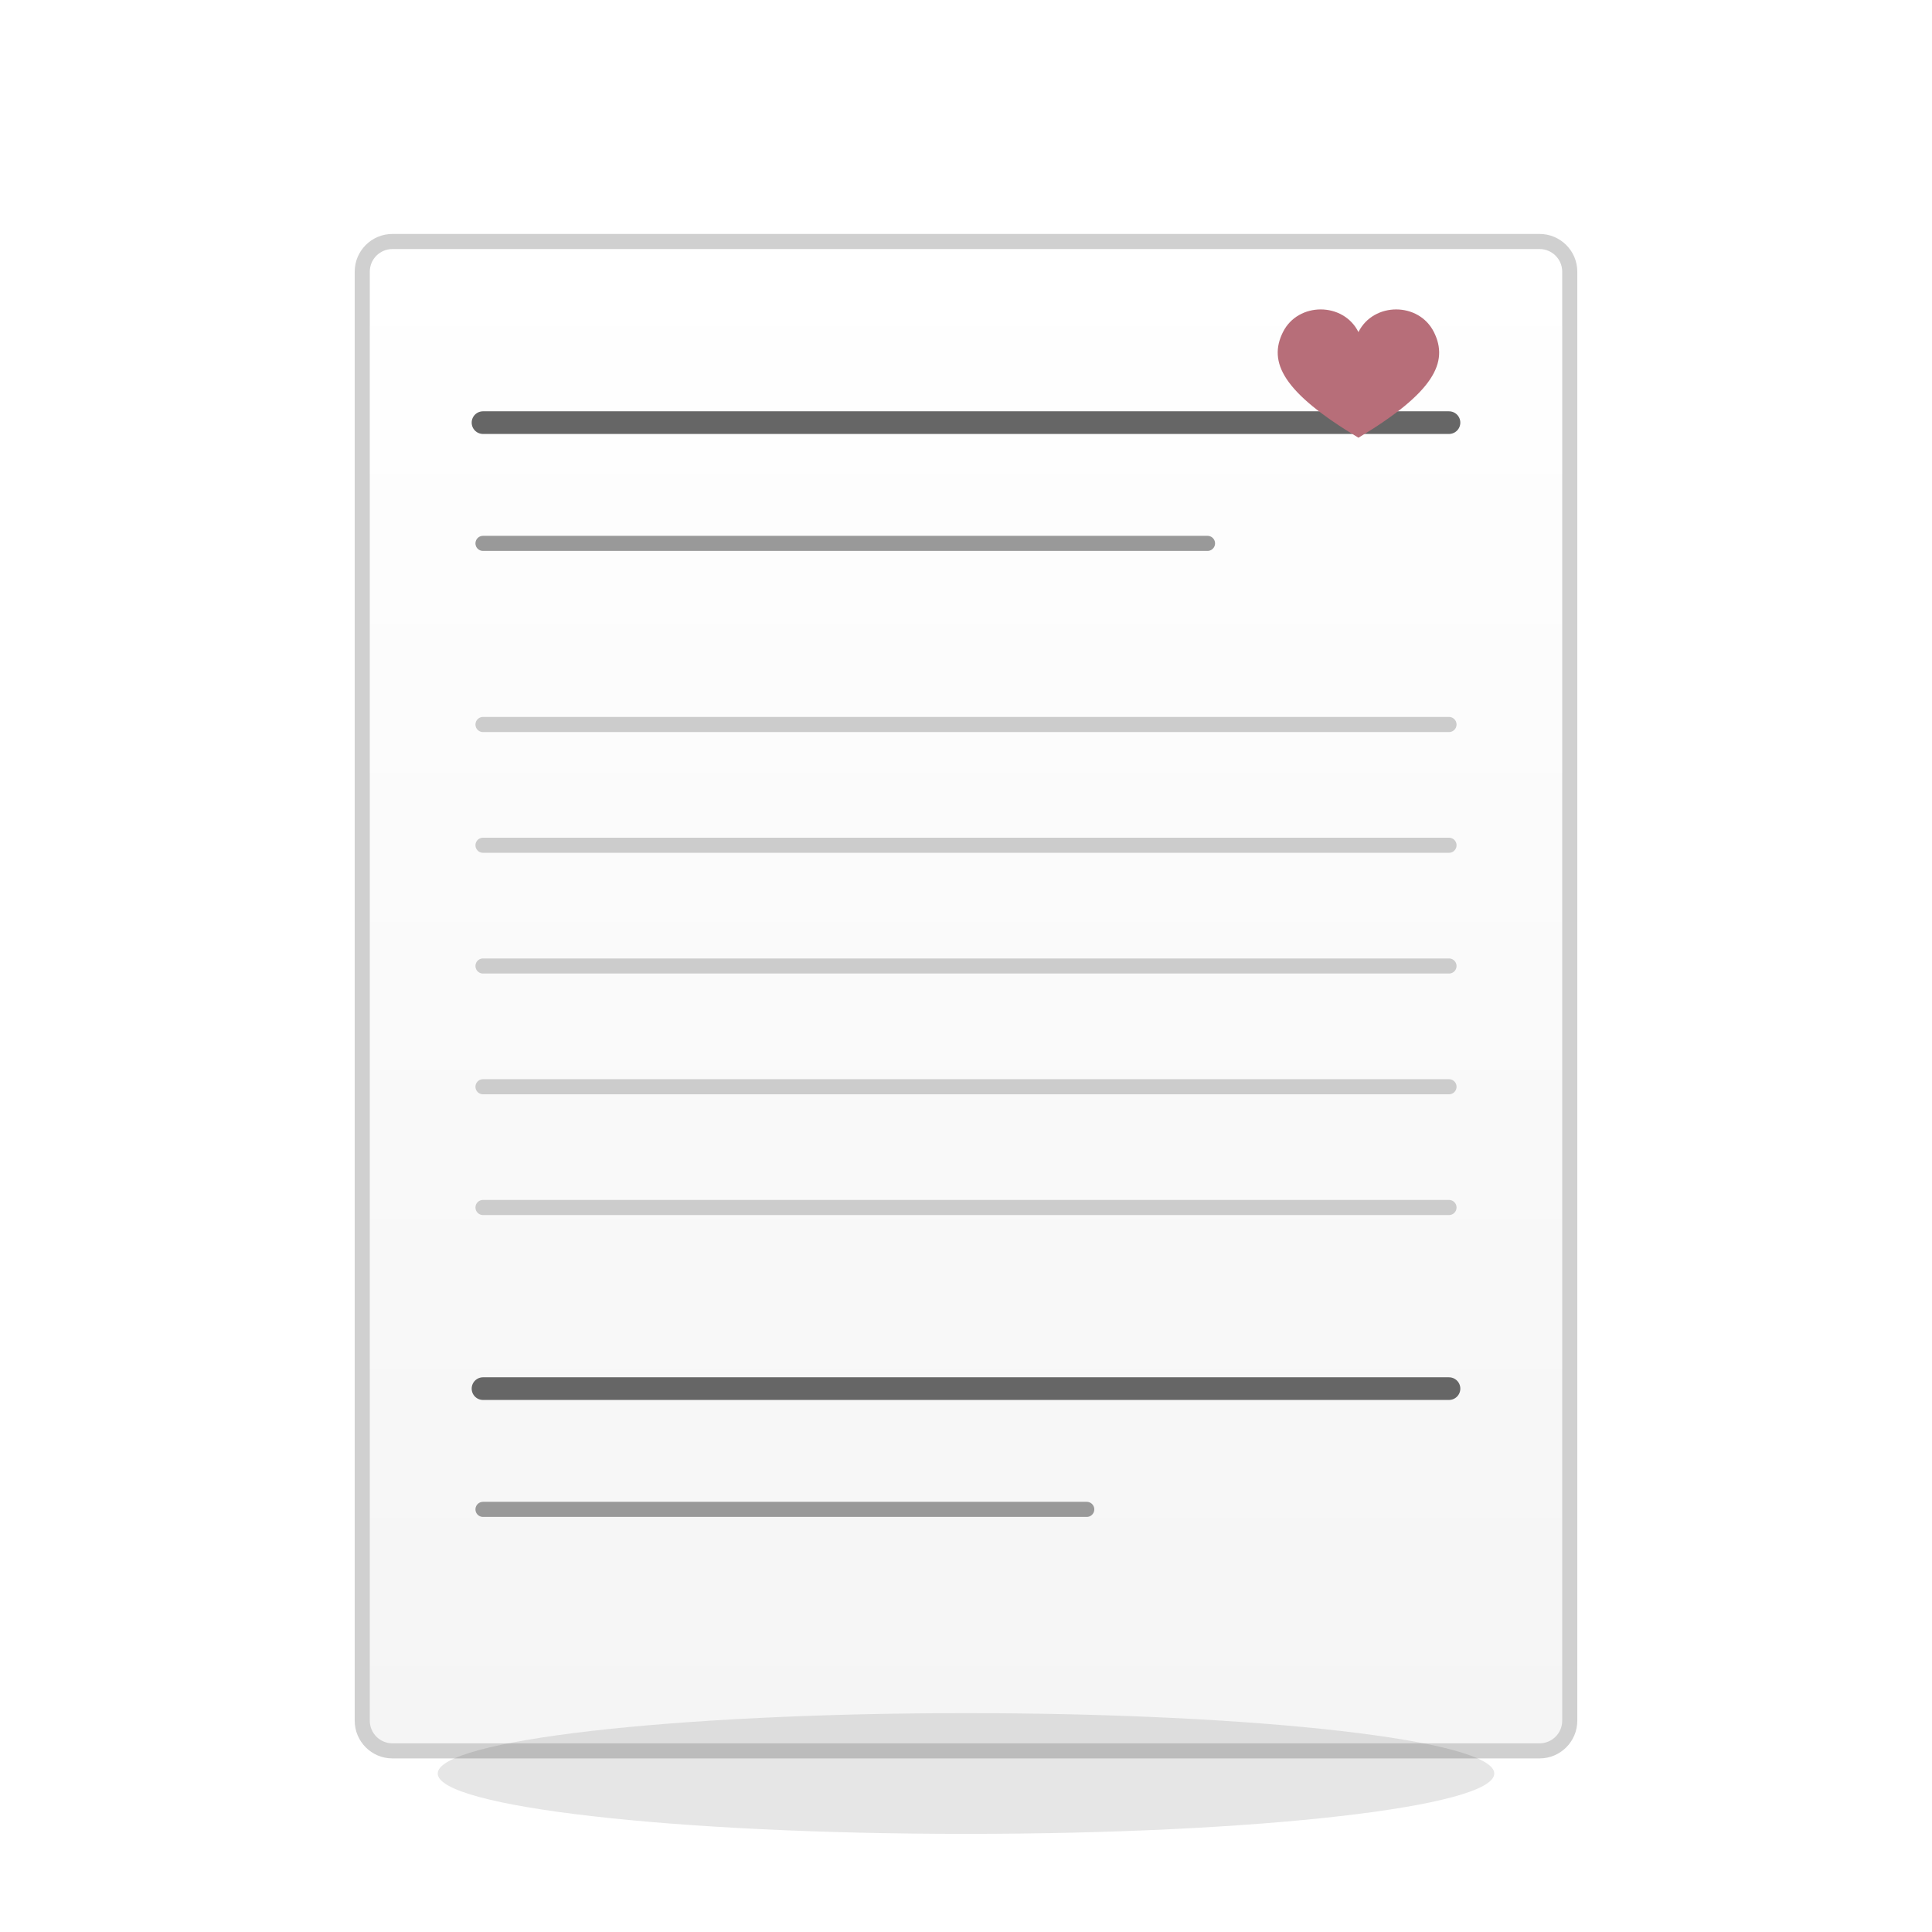
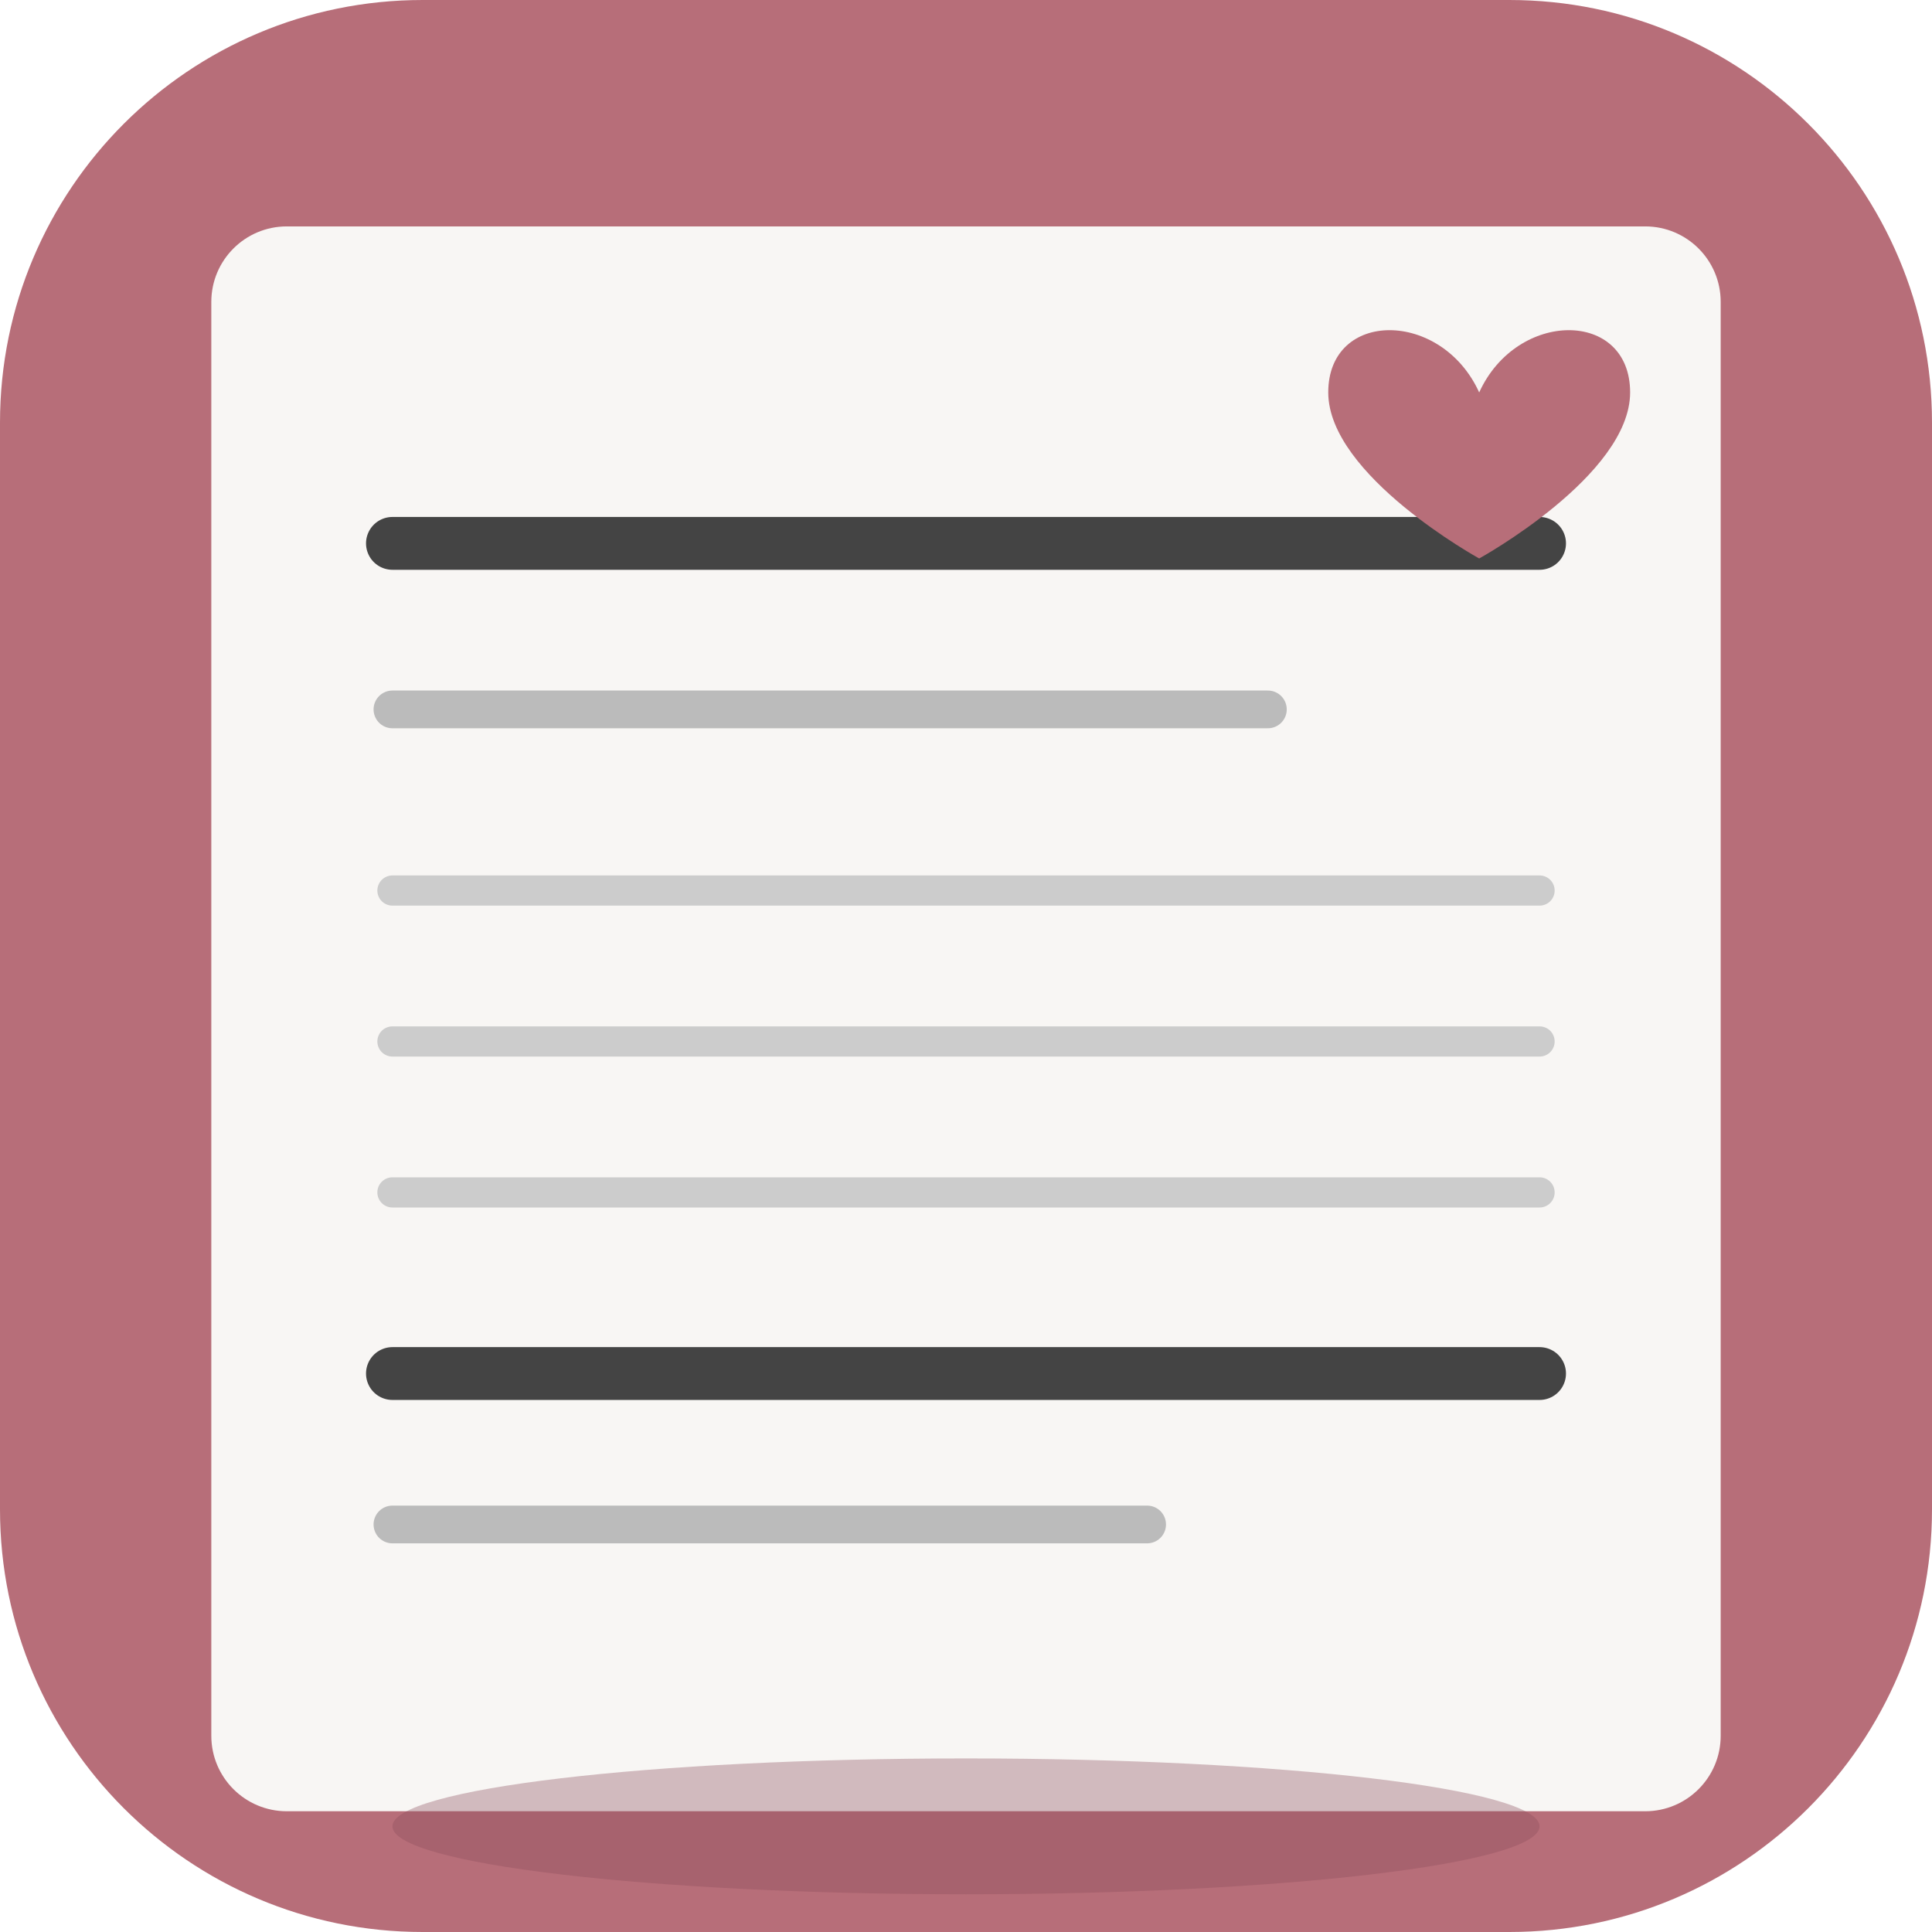
<svg xmlns="http://www.w3.org/2000/svg" viewBox="0 0 256 256" width="256" height="256">
  <defs>
-     <linearGradient id="paperGradient" x1="0%" y1="0%" x2="0%" y2="100%">
-       <stop offset="0%" style="stop-color:#ffffff;stop-opacity:1" />
-       <stop offset="100%" style="stop-color:#f5f5f5;stop-opacity:1" />
-     </linearGradient>
+     <clipPath id="bounds">
+       <rect x="0" y="0" width="256" height="256" rx="56" />
+     </clipPath>
  </defs>
-   <rect x="48" y="32" width="160" height="200" rx="4" fill="url(#paperGradient)" stroke="#d0d0d0" stroke-width="2" />
-   <line x1="64" y1="56" x2="192" y2="56" stroke="#666666" stroke-width="3" stroke-linecap="round" />
-   <line x1="64" y1="72" x2="160" y2="72" stroke="#999999" stroke-width="2" stroke-linecap="round" />
-   <line x1="64" y1="96" x2="192" y2="96" stroke="#cccccc" stroke-width="2" stroke-linecap="round" />
-   <line x1="64" y1="112" x2="192" y2="112" stroke="#cccccc" stroke-width="2" stroke-linecap="round" />
-   <line x1="64" y1="128" x2="192" y2="128" stroke="#cccccc" stroke-width="2" stroke-linecap="round" />
-   <line x1="64" y1="144" x2="192" y2="144" stroke="#cccccc" stroke-width="2" stroke-linecap="round" />
-   <line x1="64" y1="160" x2="192" y2="160" stroke="#cccccc" stroke-width="2" stroke-linecap="round" />
-   <line x1="64" y1="184" x2="192" y2="184" stroke="#666666" stroke-width="3" stroke-linecap="round" />
-   <line x1="64" y1="200" x2="144" y2="200" stroke="#999999" stroke-width="2" stroke-linecap="round" />
-   <g transform="translate(180, 48)">
-     <path d="M 0,-4              C -2,-8, -8,-8, -10,-4              C -12,0, -10,4, 0,10              C 10,4, 12,0, 10,-4              C 8,-8, 2,-8, 0,-4 Z" fill="#b76e79" stroke="none" />
-   </g>
-   <ellipse cx="128" cy="235" rx="70" ry="8" fill="#000000" opacity="0.1" />
+   <rect x="0" y="0" width="256" height="256" rx="56" fill="#b76e79" />
+   <rect x="28" y="30" width="200" height="210" rx="10" fill="#f8f6f4" />
+   <ellipse cx="128" cy="242" rx="76" ry="9" fill="#8a4a58" opacity="0.35" />
+   <line x1="52" y1="72" x2="204" y2="72" stroke="#444" stroke-width="7" stroke-linecap="round" />
+   <line x1="52" y1="94" x2="168" y2="94" stroke="#bbb" stroke-width="5" stroke-linecap="round" />
+   <line x1="52" y1="118" x2="204" y2="118" stroke="#ccc" stroke-width="4" stroke-linecap="round" />
+   <line x1="52" y1="138" x2="204" y2="138" stroke="#ccc" stroke-width="4" stroke-linecap="round" />
+   <line x1="52" y1="158" x2="204" y2="158" stroke="#ccc" stroke-width="4" stroke-linecap="round" />
+   <line x1="52" y1="182" x2="204" y2="182" stroke="#444" stroke-width="7" stroke-linecap="round" />
+   <line x1="52" y1="202" x2="152" y2="202" stroke="#bbb" stroke-width="5" stroke-linecap="round" />
+   <path d="M196,52 C191,41 176,41 176,52 C176,63 196,74 196,74 C196,74 216,63 216,52 C216,41 201,41 196,52 Z" fill="#b76e79" />
</svg>
